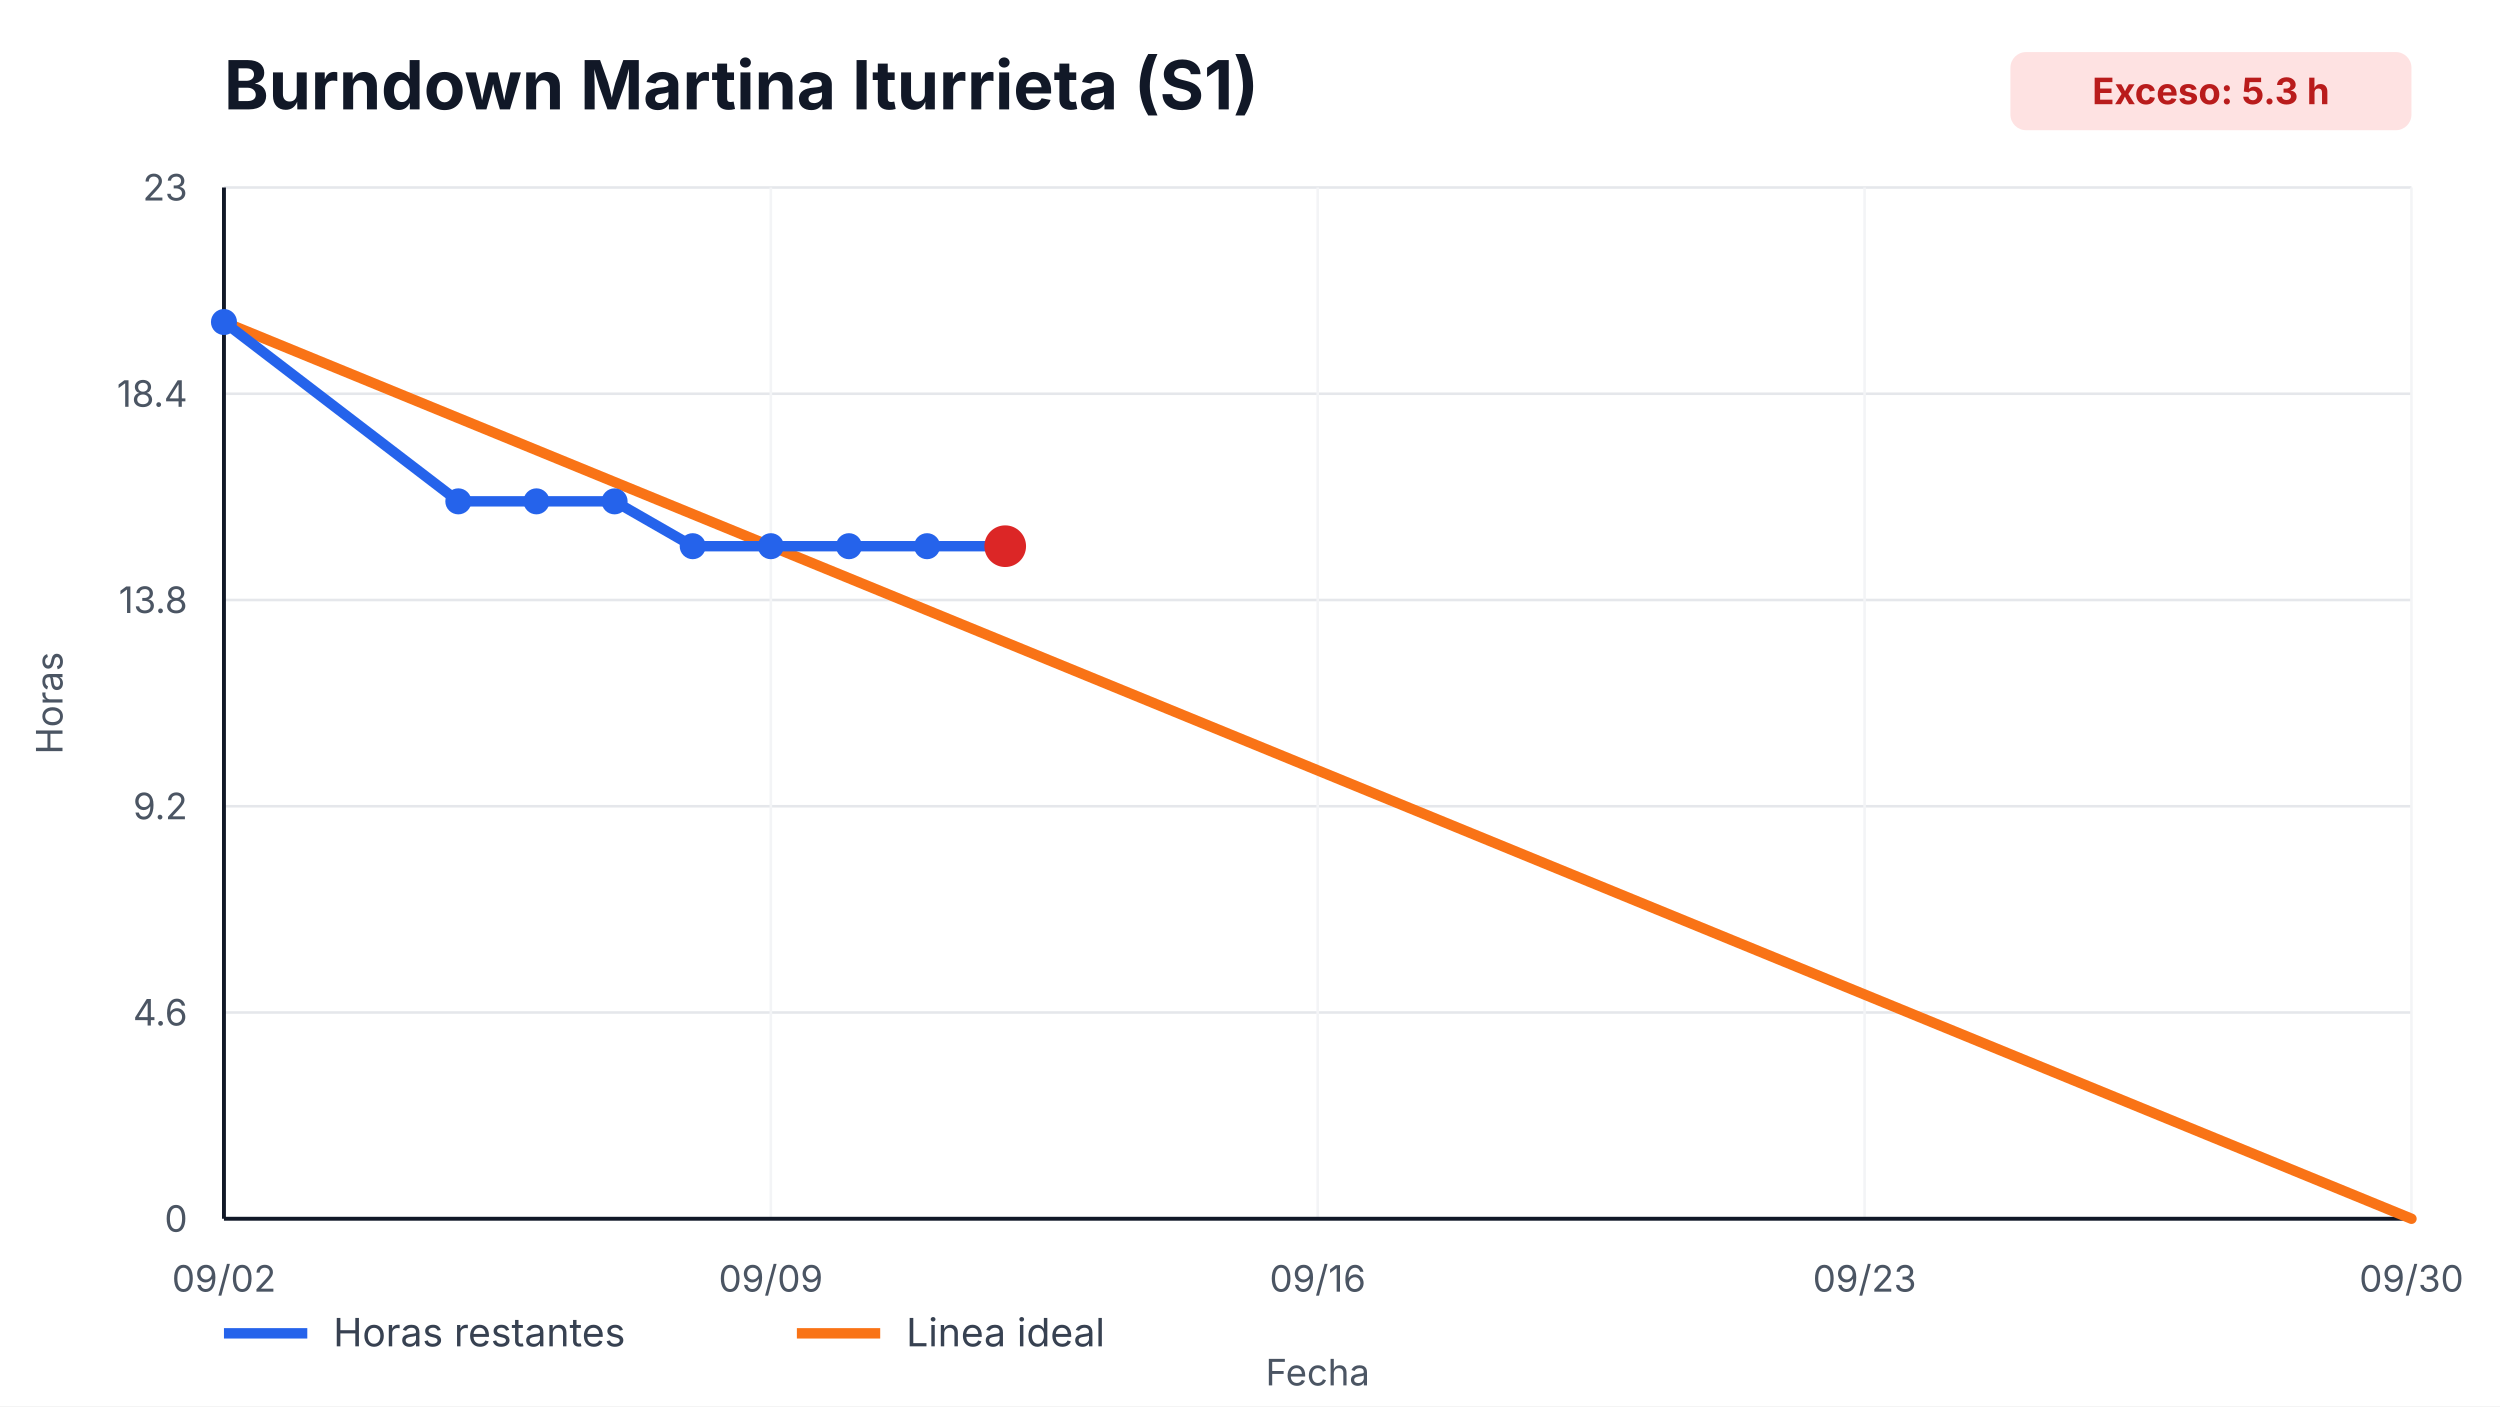
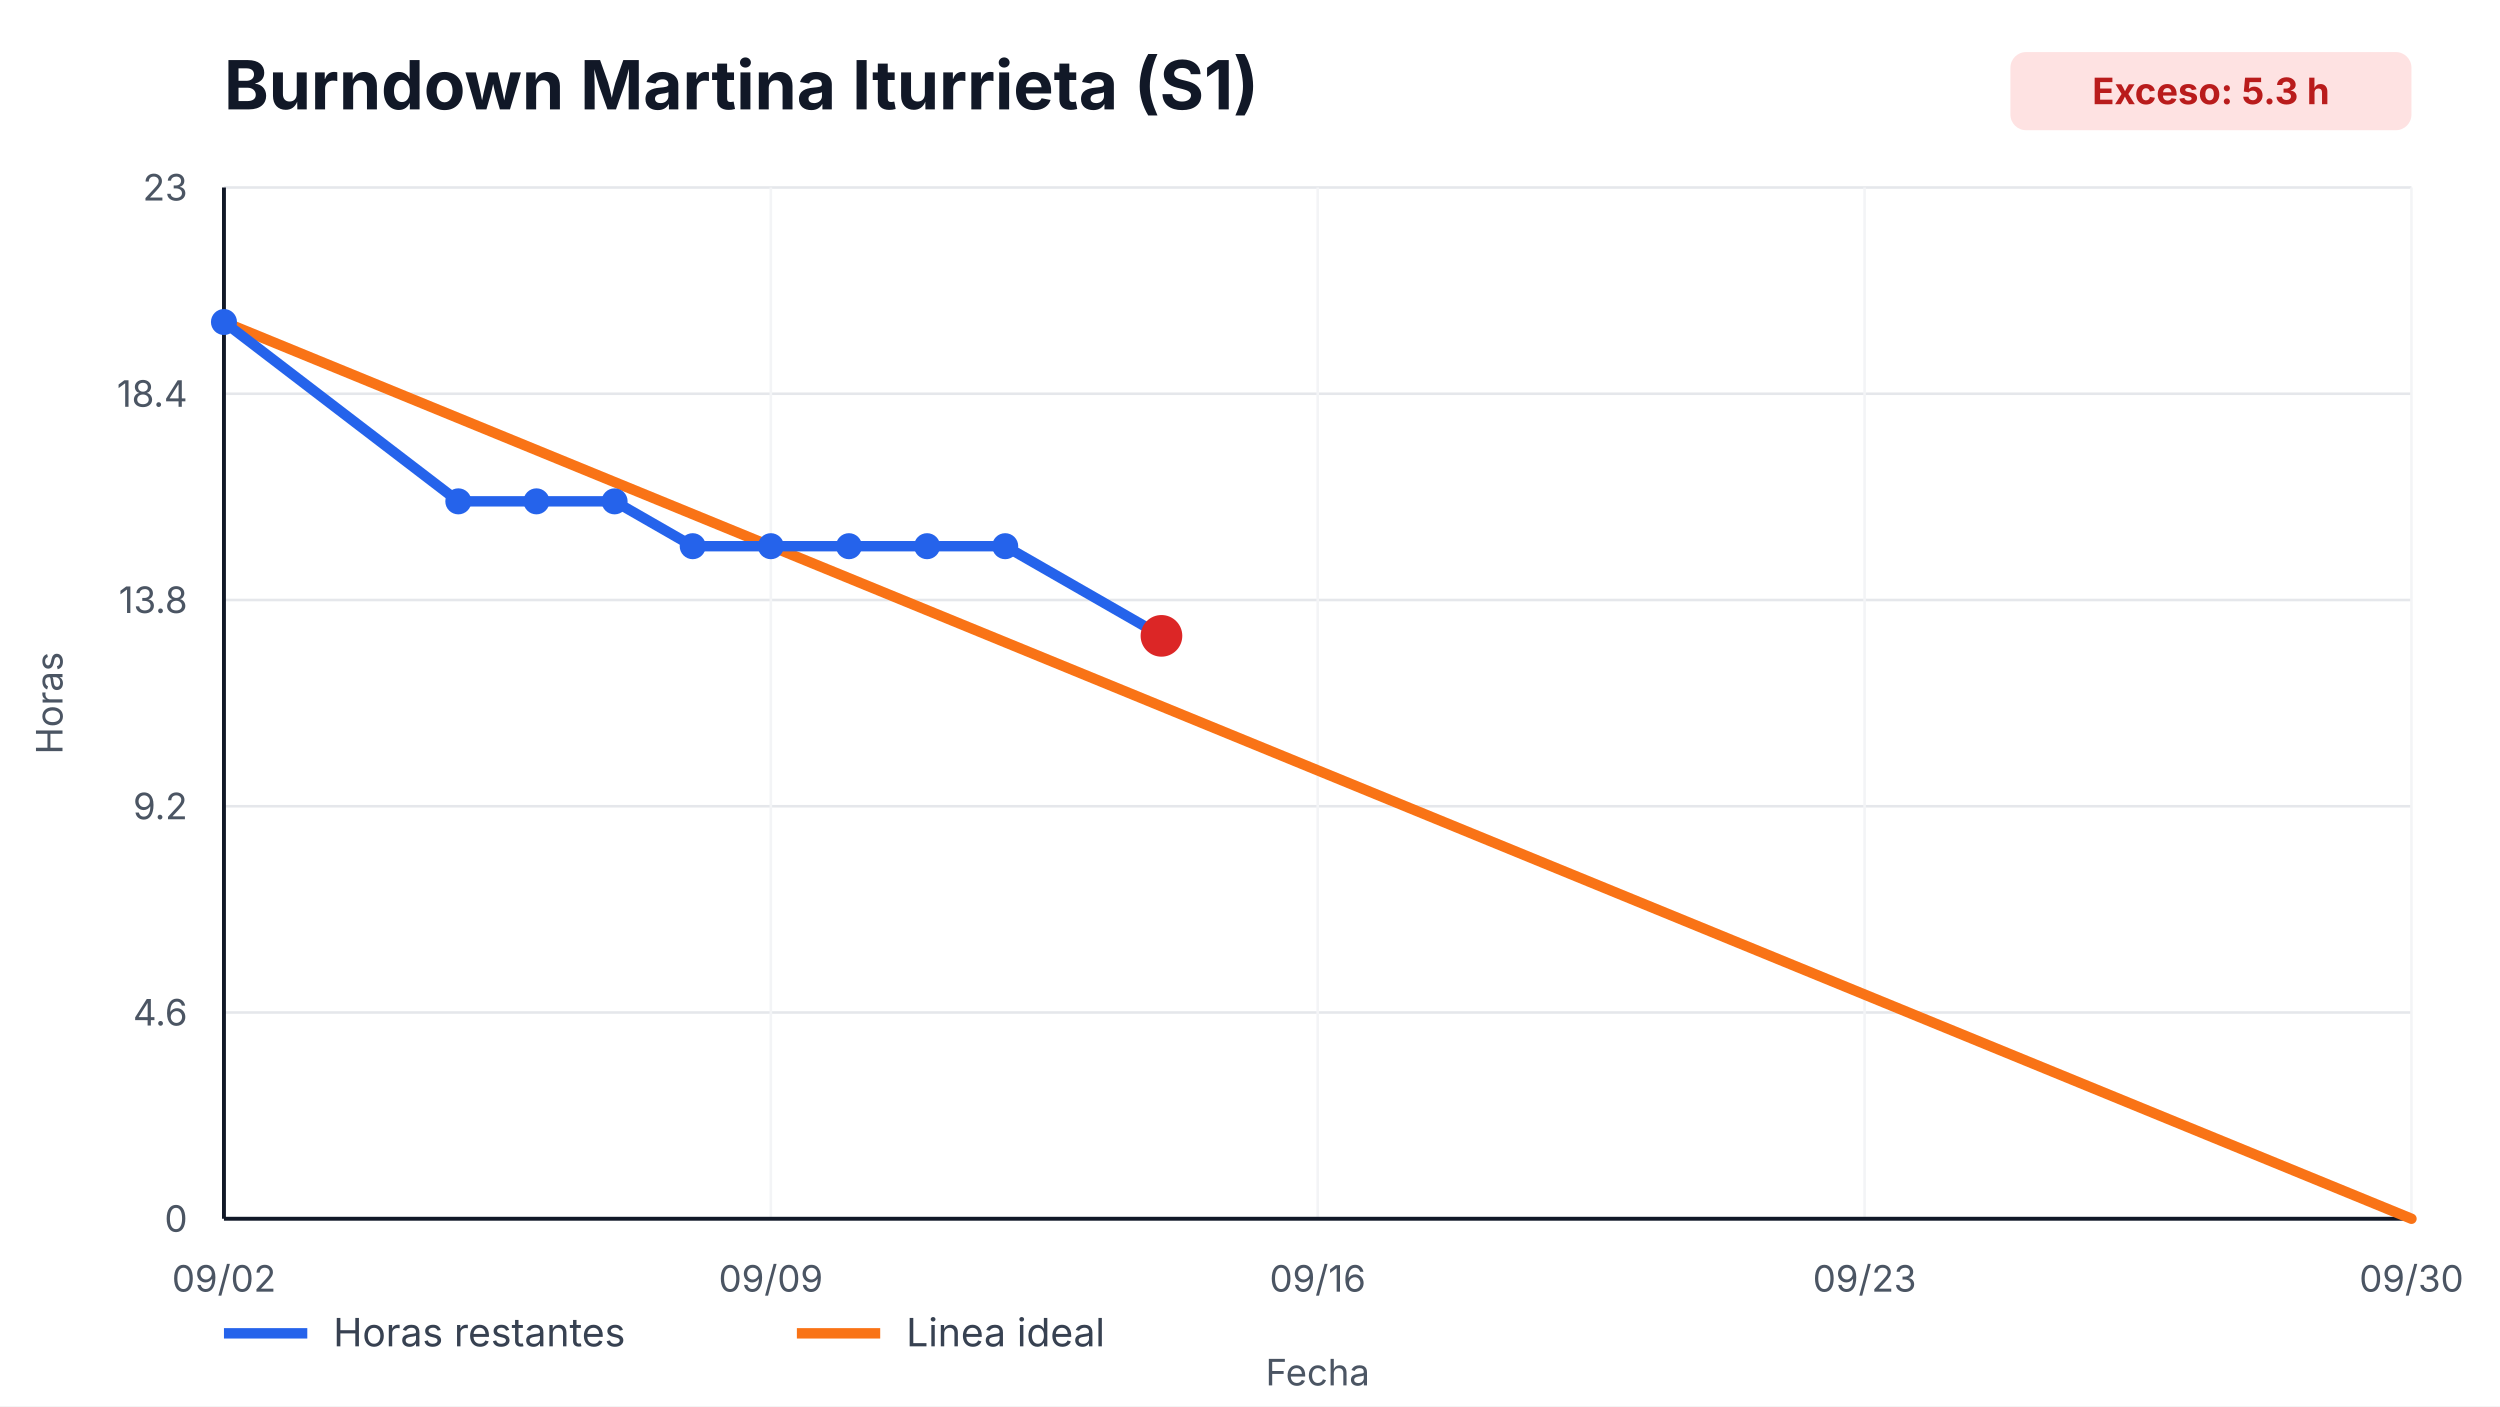
<svg xmlns="http://www.w3.org/2000/svg" width="960" height="540" viewBox="0 0 960 540" role="img" aria-label="Burndown Martina Iturrieta (S1)">
  <style>
    text { font-family: -apple-system, BlinkMacSystemFont, "Segoe UI", sans-serif; fill: #111827; }
    .title { font-size: 26px; font-weight: 700; }
    .axis { font-size: 14px; fill: #4b5563; }
    .legend { font-size: 15px; fill: #374151; }
    .overrun { font-size: 14px; font-weight: 700; fill: #b91c1c; }
  </style>
  <rect width="100%" height="100%" fill="#ffffff" />
  <text x="86" y="42" class="title">Burndown Martina Iturrieta (S1)</text>
  <rect x="772" y="20" width="154" height="30" rx="6" fill="#fee2e2" />
  <text x="849" y="40" text-anchor="middle" class="overrun">Exceso: 5.3 h</text>
  <g>
    <line x1="86" y1="468.00" x2="926" y2="468.00" stroke="#e5e7eb" />
    <line x1="86" y1="388.80" x2="926" y2="388.80" stroke="#e5e7eb" />
    <line x1="86" y1="309.60" x2="926" y2="309.60" stroke="#e5e7eb" />
    <line x1="86" y1="230.40" x2="926" y2="230.40" stroke="#e5e7eb" />
    <line x1="86" y1="151.20" x2="926" y2="151.20" stroke="#e5e7eb" />
    <line x1="86" y1="72.00" x2="926" y2="72.00" stroke="#e5e7eb" />
  </g>
  <g>
    <line x1="86.00" y1="72" x2="86.00" y2="468" stroke="#f3f4f6" />
    <text x="86.00" y="496" text-anchor="middle" class="axis">09/02</text>
    <line x1="296.00" y1="72" x2="296.00" y2="468" stroke="#f3f4f6" />
    <text x="296.00" y="496" text-anchor="middle" class="axis">09/09</text>
    <line x1="506.00" y1="72" x2="506.00" y2="468" stroke="#f3f4f6" />
    <text x="506.00" y="496" text-anchor="middle" class="axis">09/16</text>
    <line x1="716.00" y1="72" x2="716.00" y2="468" stroke="#f3f4f6" />
    <text x="716.00" y="496" text-anchor="middle" class="axis">09/23</text>
    <line x1="926.00" y1="72" x2="926.00" y2="468" stroke="#f3f4f6" />
    <text x="926.00" y="496" text-anchor="middle" class="axis">09/30</text>
  </g>
  <line x1="86" y1="468" x2="926" y2="468" stroke="#111827" stroke-width="1.5" />
  <line x1="86" y1="72" x2="86" y2="468" stroke="#111827" stroke-width="1.5" />
  <g>
    <text x="72" y="473.00" text-anchor="end" class="axis">0</text>
    <text x="72" y="393.80" text-anchor="end" class="axis">4.6</text>
    <text x="72" y="314.60" text-anchor="end" class="axis">9.2</text>
    <text x="72" y="235.40" text-anchor="end" class="axis">13.8</text>
    <text x="72" y="156.20" text-anchor="end" class="axis">18.4</text>
    <text x="72" y="77.00" text-anchor="end" class="axis">23</text>
  </g>
  <polyline points="86.00,123.65 926.00,468.00" fill="none" stroke="#f97316" stroke-width="4" stroke-linecap="round" />
-   <polyline points="86.00,123.65 176.00,192.52 206.00,192.52 236.00,192.52 266.00,209.74 296.00,209.74 326.00,209.74 356.00,209.74 386.00,209.74" fill="none" stroke="#2563eb" stroke-width="4" stroke-linecap="round" stroke-linejoin="round" />
+   <polyline points="86.00,123.65 176.00,192.52 206.00,192.52 236.00,192.52 266.00,209.74 296.00,209.74 326.00,209.74 356.00,209.74 386.00,209.74 446.00,244.17" fill="none" stroke="#2563eb" stroke-width="4" stroke-linecap="round" stroke-linejoin="round" />
  <g>
    <circle cx="86.00" cy="123.65" r="5" fill="#2563eb" />
    <circle cx="176.00" cy="192.52" r="5" fill="#2563eb" />
    <circle cx="206.00" cy="192.52" r="5" fill="#2563eb" />
    <circle cx="236.00" cy="192.52" r="5" fill="#2563eb" />
    <circle cx="266.00" cy="209.74" r="5" fill="#2563eb" />
    <circle cx="296.00" cy="209.74" r="5" fill="#2563eb" />
    <circle cx="326.00" cy="209.74" r="5" fill="#2563eb" />
    <circle cx="356.00" cy="209.74" r="5" fill="#2563eb" />
    <circle cx="386.00" cy="209.74" r="5" fill="#2563eb" />
+     <circle cx="446.00" cy="244.17" r="5" fill="#2563eb" />
  </g>
-   <circle cx="386.00" cy="209.74" r="8" fill="#dc2626" />
+   <circle cx="446.00" cy="244.17" r="8" fill="#dc2626" />
  <line x1="86" y1="512" x2="118" y2="512" stroke="#2563eb" stroke-width="4" />
  <text x="128" y="517" class="legend">Horas restantes</text>
  <line x1="306" y1="512" x2="338" y2="512" stroke="#f97316" stroke-width="4" />
  <text x="348" y="517" class="legend">Linea ideal</text>
  <text x="506.0" y="532" text-anchor="middle" class="axis">Fecha</text>
  <text x="24" y="270.0" transform="rotate(-90 24,270.0)" text-anchor="middle" class="axis">Horas</text>
</svg>
